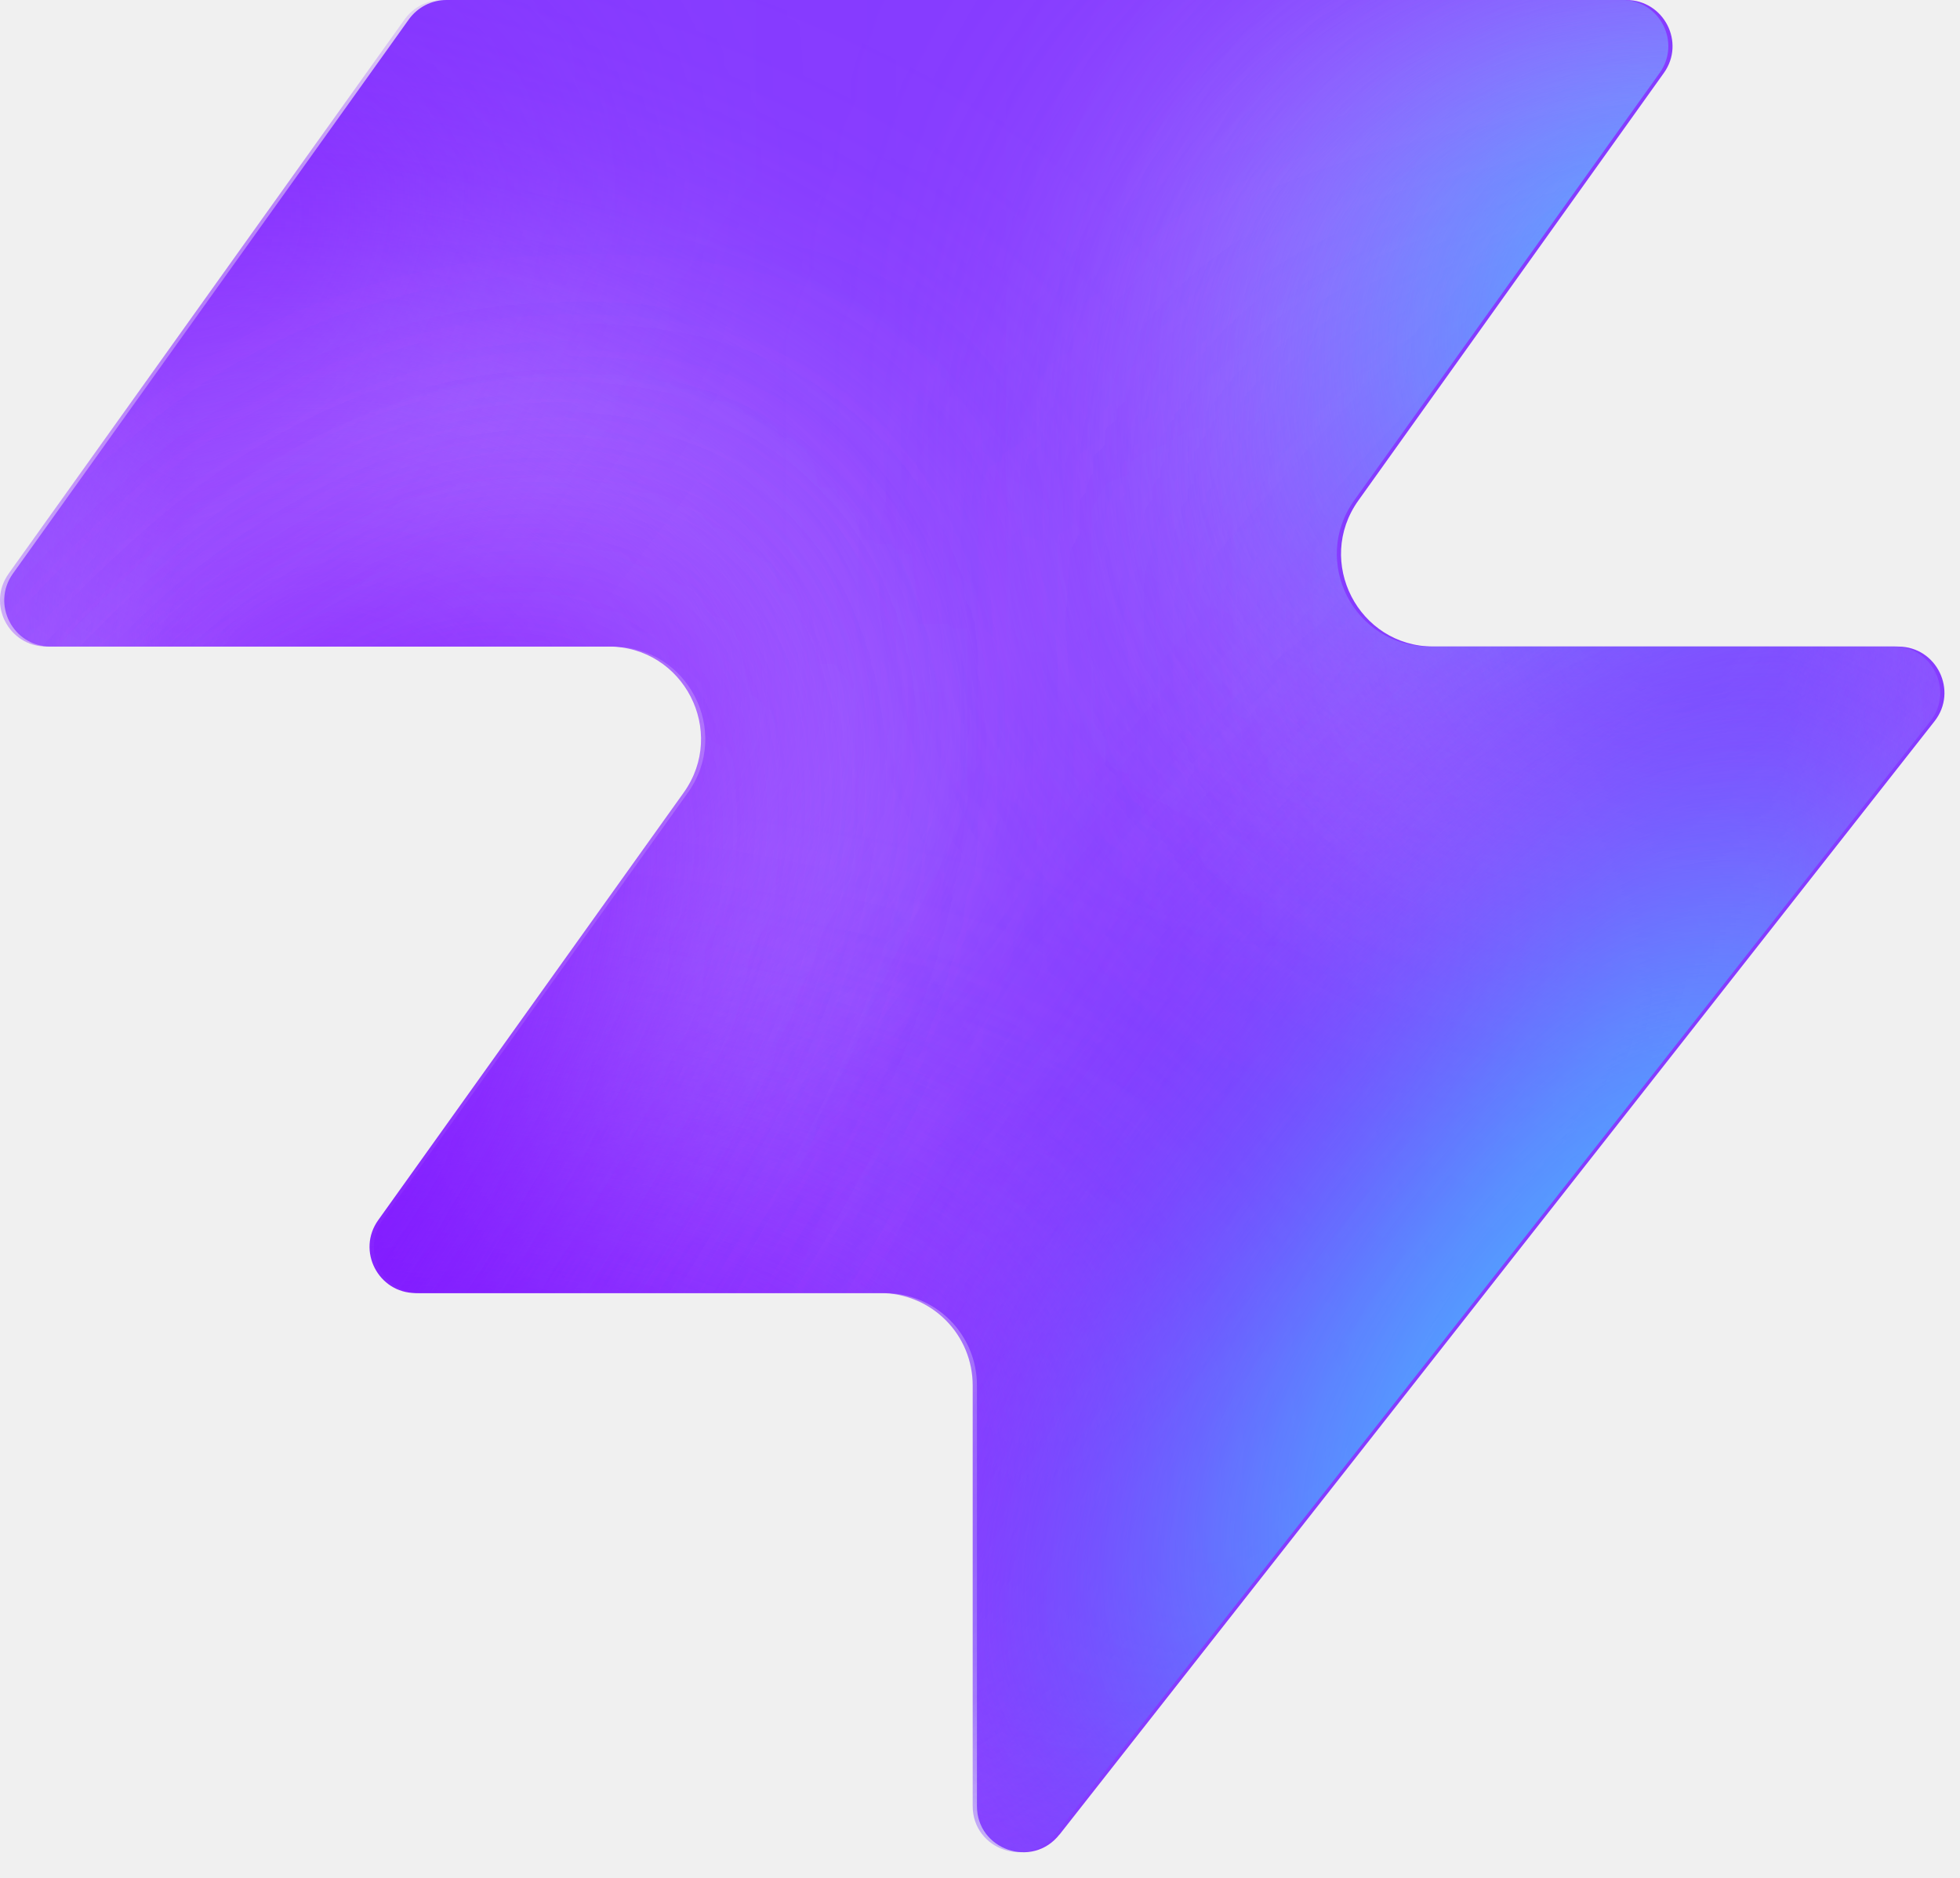
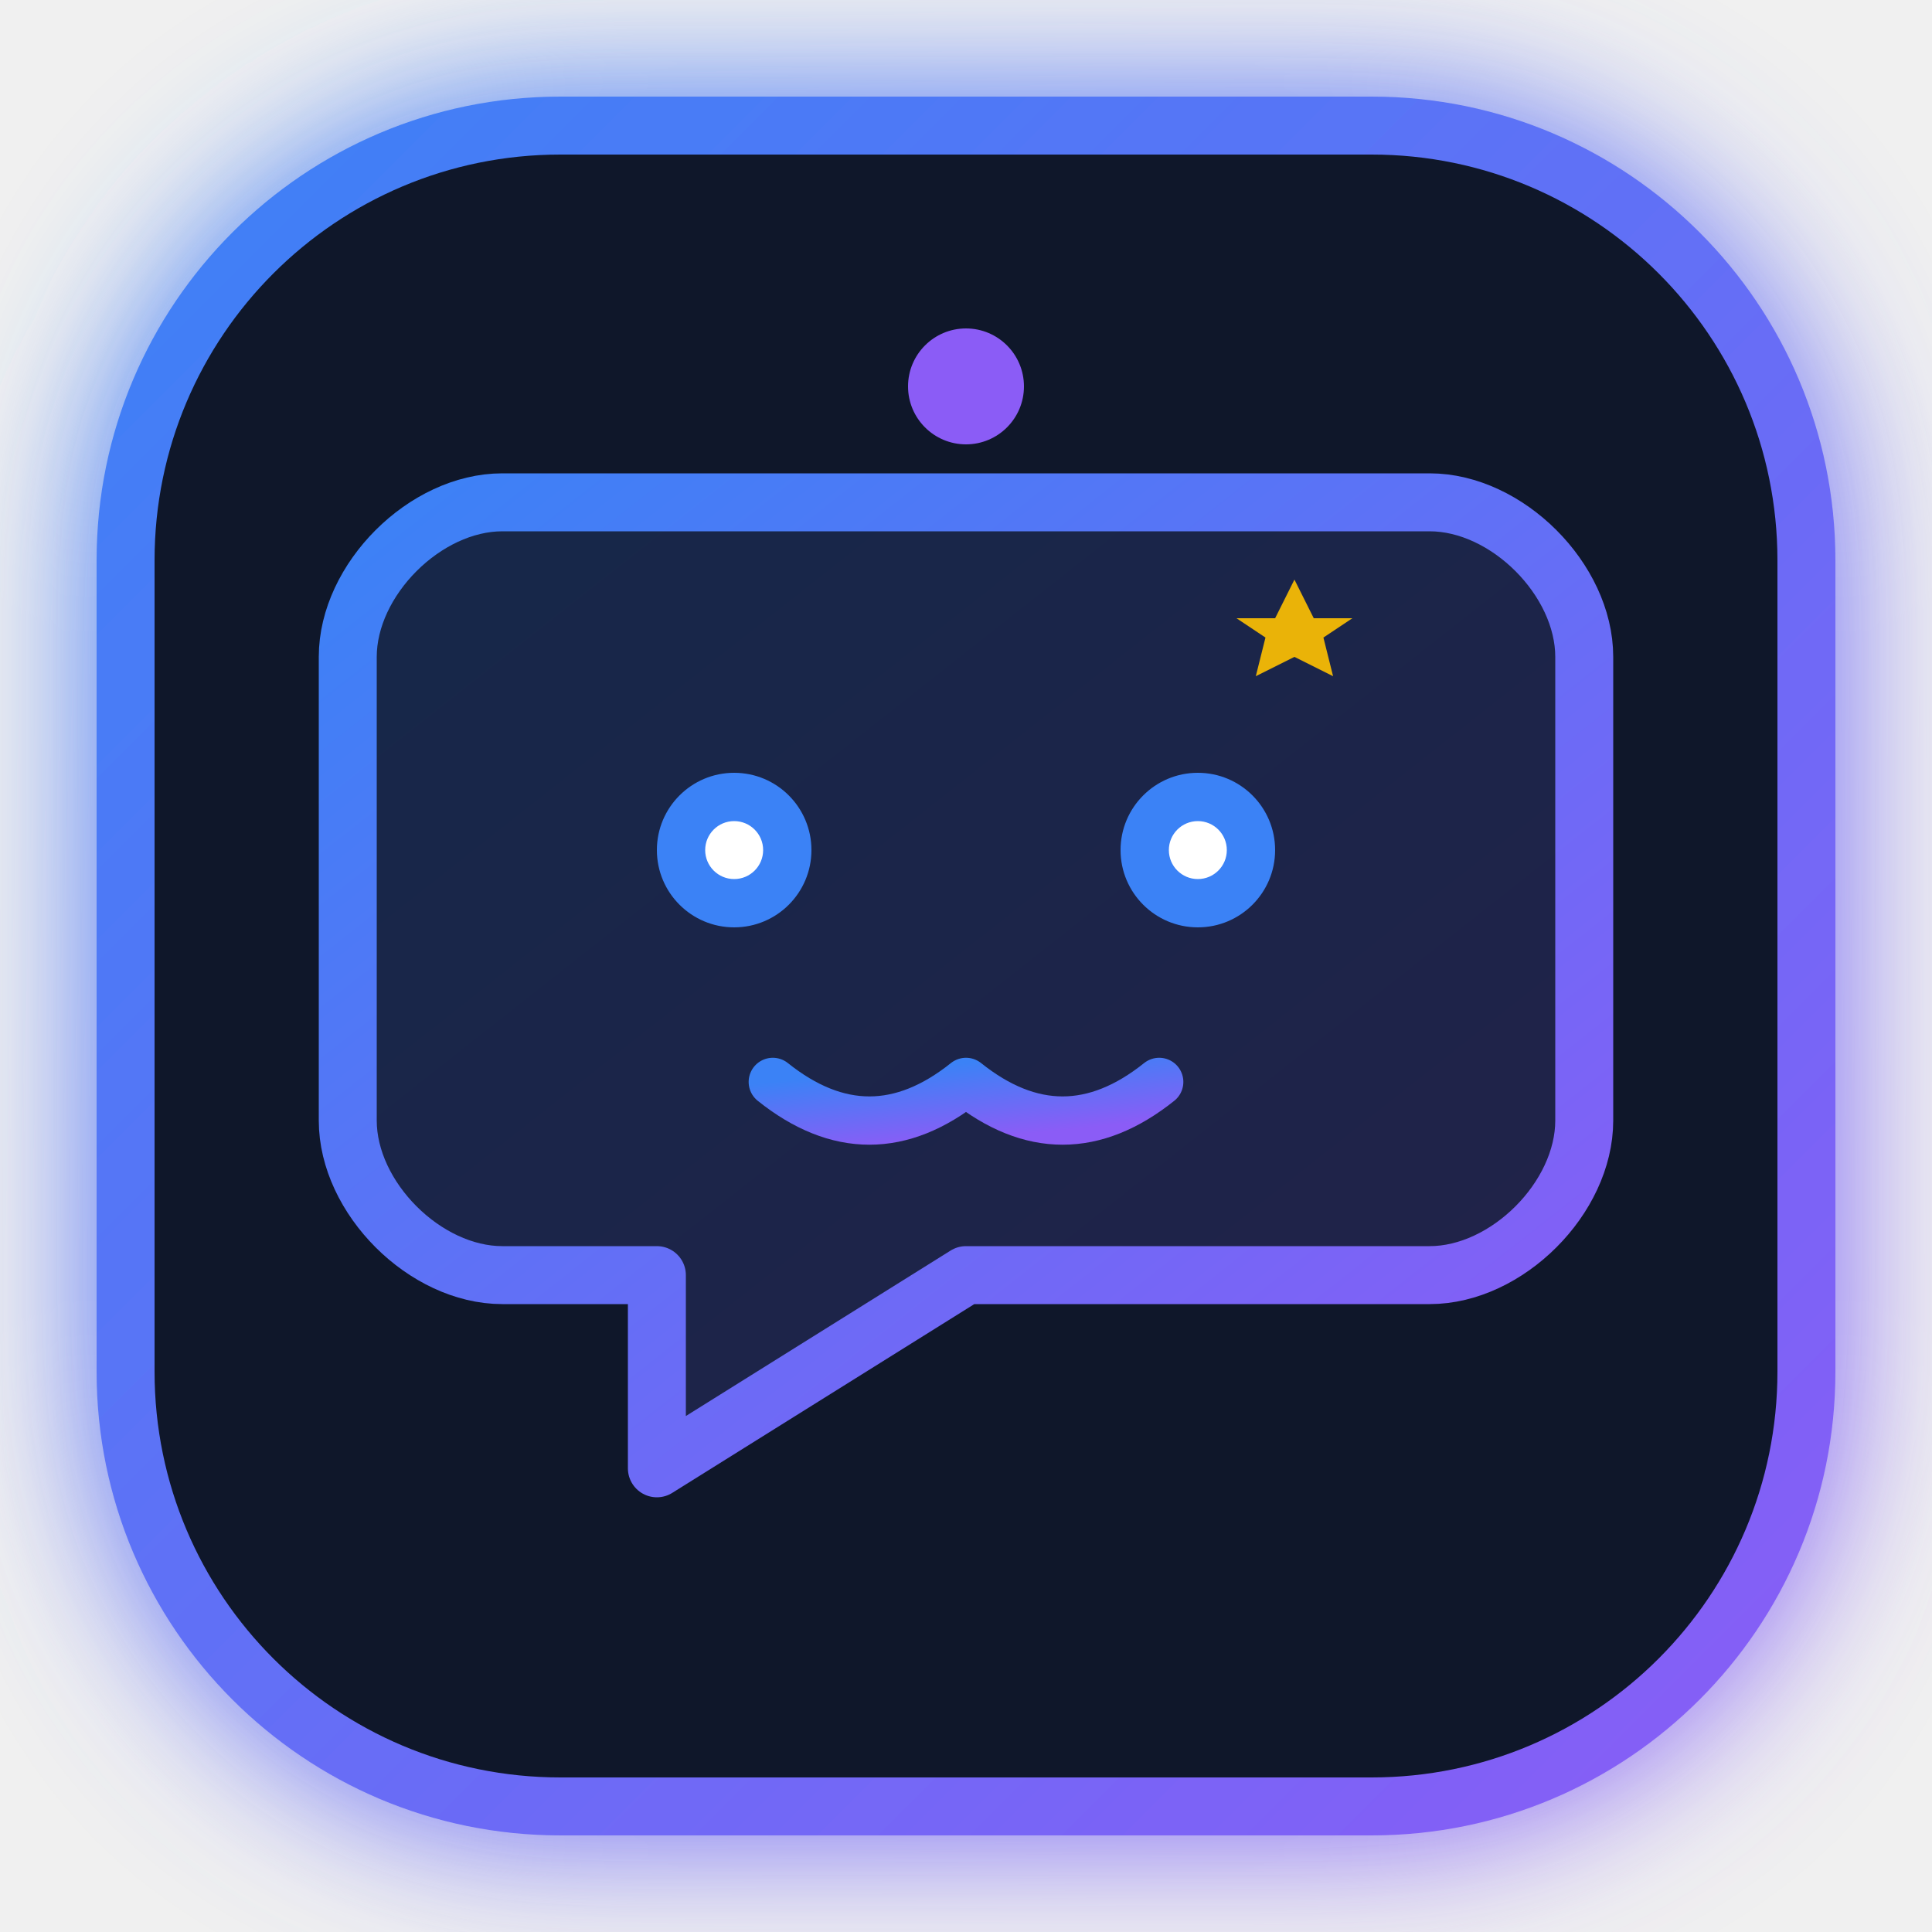
- <svg xmlns="http://www.w3.org/2000/svg" width="48" height="46" fill="none" viewBox="0 0 48 46">
-   <path fill="#863bff" d="M25.946 44.938c-.664.845-2.021.375-2.021-.698V33.937a2.26 2.26 0 0 0-2.262-2.262H10.287c-.92 0-1.456-1.04-.92-1.788l7.48-10.471c1.07-1.497 0-3.578-1.842-3.578H1.237c-.92 0-1.456-1.04-.92-1.788L10.013.474c.214-.297.556-.474.92-.474h28.894c.92 0 1.456 1.04.92 1.788l-7.48 10.471c-1.07 1.498 0 3.579 1.842 3.579h11.377c.943 0 1.473 1.088.89 1.83L25.947 44.94z" style="fill:#863bff;fill:color(display-p3 .525 .23 1);fill-opacity:1" />
-   <mask id="a" width="48" height="46" x="0" y="0" maskUnits="userSpaceOnUse" style="mask-type:alpha">
-     <path fill="#000" d="M25.842 44.938c-.664.844-2.021.375-2.021-.698V33.937a2.26 2.26 0 0 0-2.262-2.262H10.183c-.92 0-1.456-1.04-.92-1.788l7.48-10.471c1.07-1.498 0-3.579-1.842-3.579H1.133c-.92 0-1.456-1.04-.92-1.787L9.91.473c.214-.297.556-.474.92-.474h28.894c.92 0 1.456 1.04.92 1.788l-7.48 10.471c-1.07 1.498 0 3.578 1.842 3.578h11.377c.943 0 1.473 1.088.89 1.832L25.843 44.94z" style="fill:#000;fill-opacity:1" />
-   </mask>
-   <g mask="url(#a)">
-     <g filter="url(#b)">
-       <ellipse cx="5.508" cy="14.704" fill="#ede6ff" rx="5.508" ry="14.704" style="fill:#ede6ff;fill:color(display-p3 .927 .903 1);fill-opacity:1" transform="matrix(.00324 1 1 -.00324 -4.47 31.516)" />
-     </g>
-     <g filter="url(#c)">
-       <ellipse cx="10.399" cy="29.851" fill="#ede6ff" rx="10.399" ry="29.851" style="fill:#ede6ff;fill:color(display-p3 .927 .903 1);fill-opacity:1" transform="matrix(.00324 1 1 -.00324 -39.328 7.883)" />
-     </g>
-     <g filter="url(#d)">
-       <ellipse cx="5.508" cy="30.487" fill="#7e14ff" rx="5.508" ry="30.487" style="fill:#7e14ff;fill:color(display-p3 .492 .077 1);fill-opacity:1" transform="rotate(89.814 -25.913 -14.639)scale(1 -1)" />
-     </g>
-     <g filter="url(#e)">
-       <ellipse cx="5.508" cy="30.599" fill="#7e14ff" rx="5.508" ry="30.599" style="fill:#7e14ff;fill:color(display-p3 .492 .077 1);fill-opacity:1" transform="rotate(89.814 -32.644 -3.334)scale(1 -1)" />
-     </g>
-     <g filter="url(#f)">
-       <ellipse cx="5.508" cy="30.599" fill="#7e14ff" rx="5.508" ry="30.599" style="fill:#7e14ff;fill:color(display-p3 .492 .077 1);fill-opacity:1" transform="matrix(.00324 1 1 -.00324 -34.34 30.47)" />
-     </g>
-     <g filter="url(#g)">
-       <ellipse cx="14.072" cy="22.078" fill="#ede6ff" rx="14.072" ry="22.078" style="fill:#ede6ff;fill:color(display-p3 .927 .903 1);fill-opacity:1" transform="rotate(93.35 24.506 48.493)scale(-1 1)" />
-     </g>
-     <g filter="url(#h)">
-       <ellipse cx="3.47" cy="21.501" fill="#7e14ff" rx="3.47" ry="21.501" style="fill:#7e14ff;fill:color(display-p3 .492 .077 1);fill-opacity:1" transform="rotate(89.009 28.708 47.59)scale(-1 1)" />
-     </g>
-     <g filter="url(#i)">
-       <ellipse cx="3.47" cy="21.501" fill="#7e14ff" rx="3.47" ry="21.501" style="fill:#7e14ff;fill:color(display-p3 .492 .077 1);fill-opacity:1" transform="rotate(89.009 28.708 47.59)scale(-1 1)" />
-     </g>
-     <g filter="url(#j)">
-       <ellipse cx=".387" cy="8.972" fill="#7e14ff" rx="4.407" ry="29.108" style="fill:#7e14ff;fill:color(display-p3 .492 .077 1);fill-opacity:1" transform="rotate(39.51 .387 8.972)" />
-     </g>
-     <g filter="url(#k)">
-       <ellipse cx="47.523" cy="-6.092" fill="#7e14ff" rx="4.407" ry="29.108" style="fill:#7e14ff;fill:color(display-p3 .492 .077 1);fill-opacity:1" transform="rotate(37.892 47.523 -6.092)" />
-     </g>
-     <g filter="url(#l)">
-       <ellipse cx="41.412" cy="6.333" fill="#47bfff" rx="5.971" ry="9.665" style="fill:#47bfff;fill:color(display-p3 .28 .748 1);fill-opacity:1" transform="rotate(37.892 41.412 6.333)" />
-     </g>
-     <g filter="url(#m)">
-       <ellipse cx="-1.879" cy="38.332" fill="#7e14ff" rx="4.407" ry="29.108" style="fill:#7e14ff;fill:color(display-p3 .492 .077 1);fill-opacity:1" transform="rotate(37.892 -1.88 38.332)" />
-     </g>
-     <g filter="url(#n)">
-       <ellipse cx="-1.879" cy="38.332" fill="#7e14ff" rx="4.407" ry="29.108" style="fill:#7e14ff;fill:color(display-p3 .492 .077 1);fill-opacity:1" transform="rotate(37.892 -1.88 38.332)" />
-     </g>
-     <g filter="url(#o)">
-       <ellipse cx="35.651" cy="29.907" fill="#7e14ff" rx="4.407" ry="29.108" style="fill:#7e14ff;fill:color(display-p3 .492 .077 1);fill-opacity:1" transform="rotate(37.892 35.651 29.907)" />
-     </g>
-     <g filter="url(#p)">
-       <ellipse cx="38.418" cy="32.4" fill="#47bfff" rx="5.971" ry="15.297" style="fill:#47bfff;fill:color(display-p3 .28 .748 1);fill-opacity:1" transform="rotate(37.892 38.418 32.4)" />
-     </g>
-   </g>
+ <svg xmlns="http://www.w3.org/2000/svg" viewBox="0 0 100 100" fill="none" width="100" height="100">
  <defs>
-     <filter id="b" width="60.045" height="41.654" x="-19.77" y="16.149" color-interpolation-filters="sRGB" filterUnits="userSpaceOnUse">
-       <feFlood flood-opacity="0" result="BackgroundImageFix" />
-       <feBlend in="SourceGraphic" in2="BackgroundImageFix" result="shape" />
-       <feGaussianBlur result="effect1_foregroundBlur_2002_17158" stdDeviation="7.659" />
-     </filter>
-     <filter id="c" width="90.34" height="51.437" x="-54.613" y="-7.533" color-interpolation-filters="sRGB" filterUnits="userSpaceOnUse">
-       <feFlood flood-opacity="0" result="BackgroundImageFix" />
-       <feBlend in="SourceGraphic" in2="BackgroundImageFix" result="shape" />
-       <feGaussianBlur result="effect1_foregroundBlur_2002_17158" stdDeviation="7.659" />
-     </filter>
-     <filter id="d" width="79.355" height="29.4" x="-49.64" y="2.03" color-interpolation-filters="sRGB" filterUnits="userSpaceOnUse">
-       <feFlood flood-opacity="0" result="BackgroundImageFix" />
-       <feBlend in="SourceGraphic" in2="BackgroundImageFix" result="shape" />
-       <feGaussianBlur result="effect1_foregroundBlur_2002_17158" stdDeviation="4.596" />
-     </filter>
-     <filter id="e" width="79.579" height="29.4" x="-45.045" y="20.029" color-interpolation-filters="sRGB" filterUnits="userSpaceOnUse">
-       <feFlood flood-opacity="0" result="BackgroundImageFix" />
-       <feBlend in="SourceGraphic" in2="BackgroundImageFix" result="shape" />
-       <feGaussianBlur result="effect1_foregroundBlur_2002_17158" stdDeviation="4.596" />
-     </filter>
-     <filter id="f" width="79.579" height="29.4" x="-43.513" y="21.178" color-interpolation-filters="sRGB" filterUnits="userSpaceOnUse">
-       <feFlood flood-opacity="0" result="BackgroundImageFix" />
-       <feBlend in="SourceGraphic" in2="BackgroundImageFix" result="shape" />
-       <feGaussianBlur result="effect1_foregroundBlur_2002_17158" stdDeviation="4.596" />
-     </filter>
-     <filter id="g" width="74.749" height="58.852" x="15.756" y="-17.901" color-interpolation-filters="sRGB" filterUnits="userSpaceOnUse">
-       <feFlood flood-opacity="0" result="BackgroundImageFix" />
-       <feBlend in="SourceGraphic" in2="BackgroundImageFix" result="shape" />
-       <feGaussianBlur result="effect1_foregroundBlur_2002_17158" stdDeviation="7.659" />
-     </filter>
-     <filter id="h" width="61.377" height="25.362" x="23.548" y="2.284" color-interpolation-filters="sRGB" filterUnits="userSpaceOnUse">
-       <feFlood flood-opacity="0" result="BackgroundImageFix" />
-       <feBlend in="SourceGraphic" in2="BackgroundImageFix" result="shape" />
-       <feGaussianBlur result="effect1_foregroundBlur_2002_17158" stdDeviation="4.596" />
-     </filter>
-     <filter id="i" width="61.377" height="25.362" x="23.548" y="2.284" color-interpolation-filters="sRGB" filterUnits="userSpaceOnUse">
-       <feFlood flood-opacity="0" result="BackgroundImageFix" />
-       <feBlend in="SourceGraphic" in2="BackgroundImageFix" result="shape" />
-       <feGaussianBlur result="effect1_foregroundBlur_2002_17158" stdDeviation="4.596" />
-     </filter>
-     <filter id="j" width="56.045" height="63.649" x="-27.636" y="-22.853" color-interpolation-filters="sRGB" filterUnits="userSpaceOnUse">
-       <feFlood flood-opacity="0" result="BackgroundImageFix" />
-       <feBlend in="SourceGraphic" in2="BackgroundImageFix" result="shape" />
-       <feGaussianBlur result="effect1_foregroundBlur_2002_17158" stdDeviation="4.596" />
-     </filter>
-     <filter id="k" width="54.814" height="64.646" x="20.116" y="-38.415" color-interpolation-filters="sRGB" filterUnits="userSpaceOnUse">
-       <feFlood flood-opacity="0" result="BackgroundImageFix" />
-       <feBlend in="SourceGraphic" in2="BackgroundImageFix" result="shape" />
-       <feGaussianBlur result="effect1_foregroundBlur_2002_17158" stdDeviation="4.596" />
-     </filter>
-     <filter id="l" width="33.541" height="35.313" x="24.641" y="-11.323" color-interpolation-filters="sRGB" filterUnits="userSpaceOnUse">
-       <feFlood flood-opacity="0" result="BackgroundImageFix" />
-       <feBlend in="SourceGraphic" in2="BackgroundImageFix" result="shape" />
-       <feGaussianBlur result="effect1_foregroundBlur_2002_17158" stdDeviation="4.596" />
-     </filter>
-     <filter id="m" width="54.814" height="64.646" x="-29.286" y="6.009" color-interpolation-filters="sRGB" filterUnits="userSpaceOnUse">
-       <feFlood flood-opacity="0" result="BackgroundImageFix" />
-       <feBlend in="SourceGraphic" in2="BackgroundImageFix" result="shape" />
-       <feGaussianBlur result="effect1_foregroundBlur_2002_17158" stdDeviation="4.596" />
-     </filter>
-     <filter id="n" width="54.814" height="64.646" x="-29.286" y="6.009" color-interpolation-filters="sRGB" filterUnits="userSpaceOnUse">
-       <feFlood flood-opacity="0" result="BackgroundImageFix" />
-       <feBlend in="SourceGraphic" in2="BackgroundImageFix" result="shape" />
-       <feGaussianBlur result="effect1_foregroundBlur_2002_17158" stdDeviation="4.596" />
-     </filter>
-     <filter id="o" width="54.814" height="64.646" x="8.244" y="-2.416" color-interpolation-filters="sRGB" filterUnits="userSpaceOnUse">
-       <feFlood flood-opacity="0" result="BackgroundImageFix" />
-       <feBlend in="SourceGraphic" in2="BackgroundImageFix" result="shape" />
-       <feGaussianBlur result="effect1_foregroundBlur_2002_17158" stdDeviation="4.596" />
-     </filter>
-     <filter id="p" width="39.409" height="43.623" x="18.713" y="10.588" color-interpolation-filters="sRGB" filterUnits="userSpaceOnUse">
-       <feFlood flood-opacity="0" result="BackgroundImageFix" />
-       <feBlend in="SourceGraphic" in2="BackgroundImageFix" result="shape" />
-       <feGaussianBlur result="effect1_foregroundBlur_2002_17158" stdDeviation="4.596" />
+     <linearGradient id="bgGradient" x1="0%" y1="0%" x2="100%" y2="100%">
+       <stop offset="0%" stop-color="#3b82f6" />
+       <stop offset="100%" stop-color="#8b5cf6" />
+     </linearGradient>
+     <filter id="glow" x="-20%" y="-20%" width="140%" height="140%">
+       <feGaussianBlur stdDeviation="4" result="blur" />
+       <feComposite in="SourceGraphic" in2="blur" operator="over" />
    </filter>
  </defs>
+   <rect x="5" y="5" width="90" height="90" rx="24" fill="url(#bgGradient)" filter="url(#glow)" />
+   <rect x="8" y="8" width="84" height="84" rx="21" fill="#0f172a" />
+   <g transform="translate(18, 18)" stroke-linecap="round" stroke-linejoin="round">
+     <path d="M8 8 H56 C60 8 64 12 64 16 V40 C64 44 60 48 56 48 H32 L16 58 V48 H8 C4 48 0 44 0 40 V16 C0 12 4 8 8 8 Z" fill="url(#bgGradient)" opacity="0.15" />
+     <path d="M8 8 H56 C60 8 64 12 64 16 V40 C64 44 60 48 56 48 H32 L16 58 V48 H8 C4 48 0 44 0 40 V16 C0 12 4 8 8 8 Z" stroke="url(#bgGradient)" stroke-width="3" />
+     <line x1="32" y1="8" x2="32" y2="2" stroke="url(#bgGradient)" stroke-width="3" />
+     <circle cx="32" cy="2" r="3" fill="#8b5cf6" />
+     <circle cx="20" cy="26" r="4" fill="#3b82f6" />
+     <circle cx="20" cy="26" r="1.5" fill="#ffffff" />
+     <circle cx="44" cy="26" r="4" fill="#3b82f6" />
+     <circle cx="44" cy="26" r="1.5" fill="#ffffff" />
+     <path d="M 22 38 Q 27 42 32 38 Q 37 42 42 38" stroke="url(#bgGradient)" stroke-width="2.5" fill="none" />
+     <path d="M 52 18 L 54 22 L 58 22 L 55 24 L 56 28 L 52 26 L 48 28 L 49 24 L 46 22 L 50 22 Z" fill="#eab308" transform="scale(0.5) translate(46, 6)" />
+   </g>
</svg>
